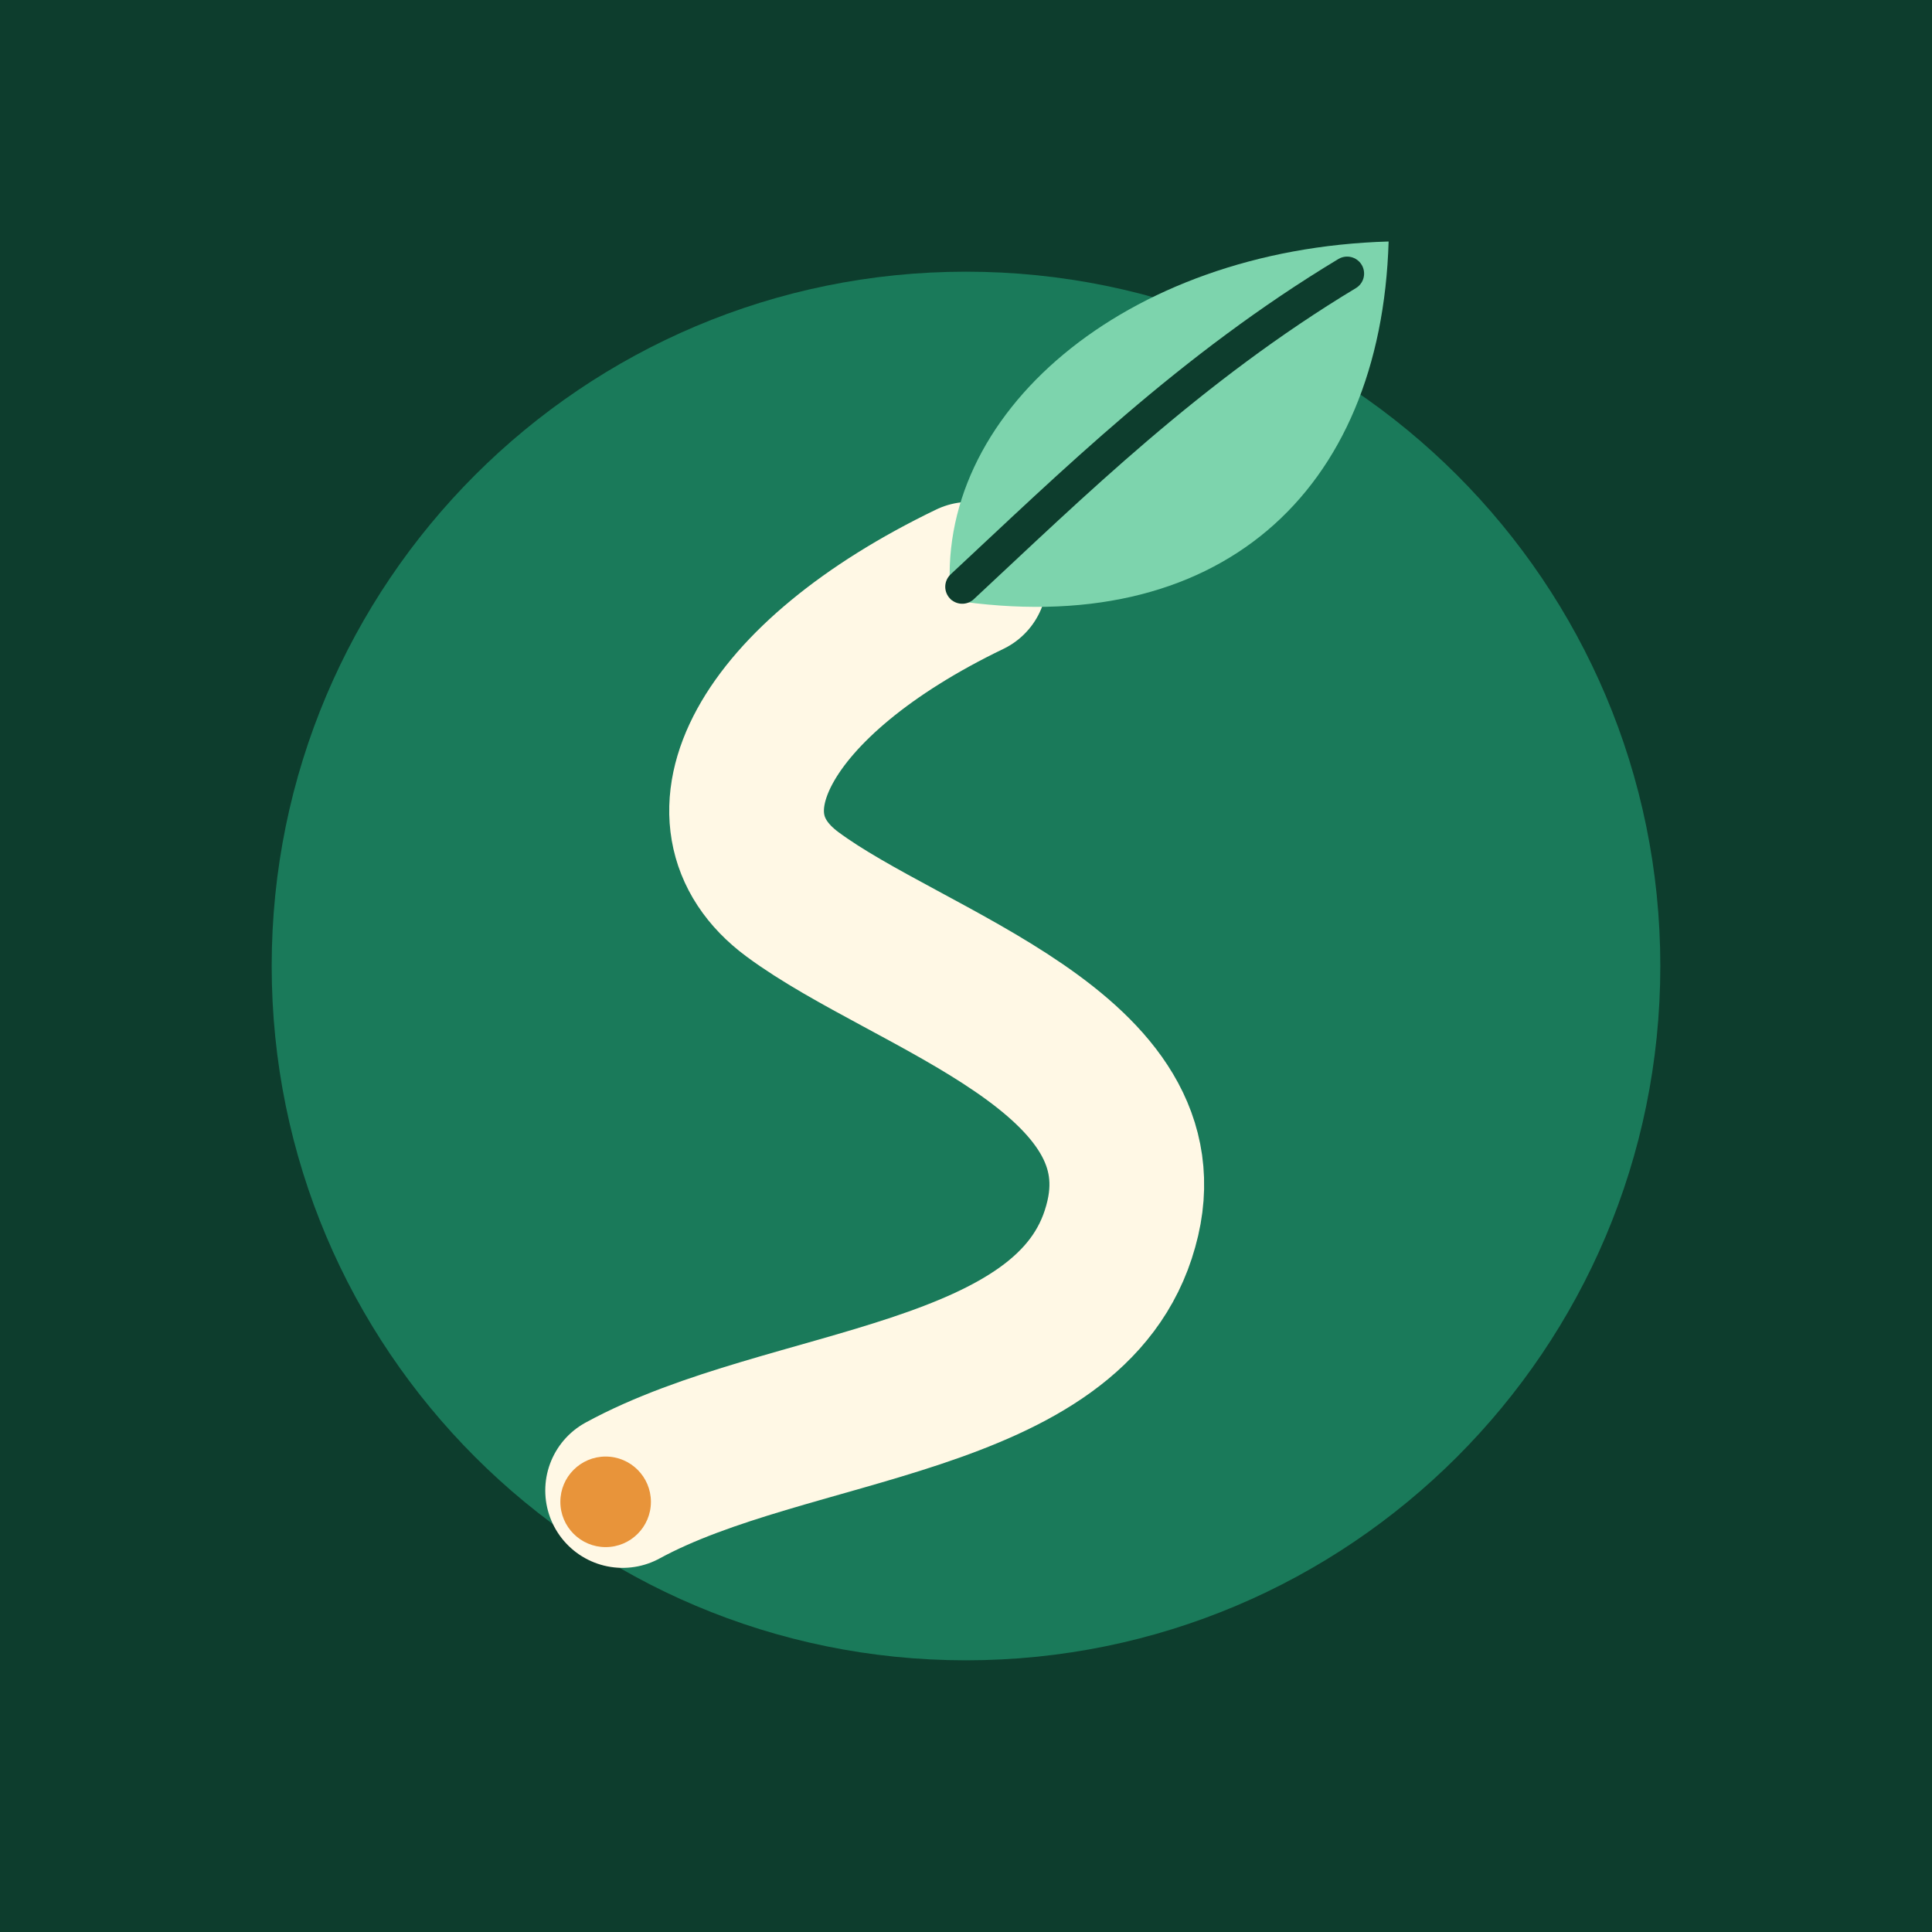
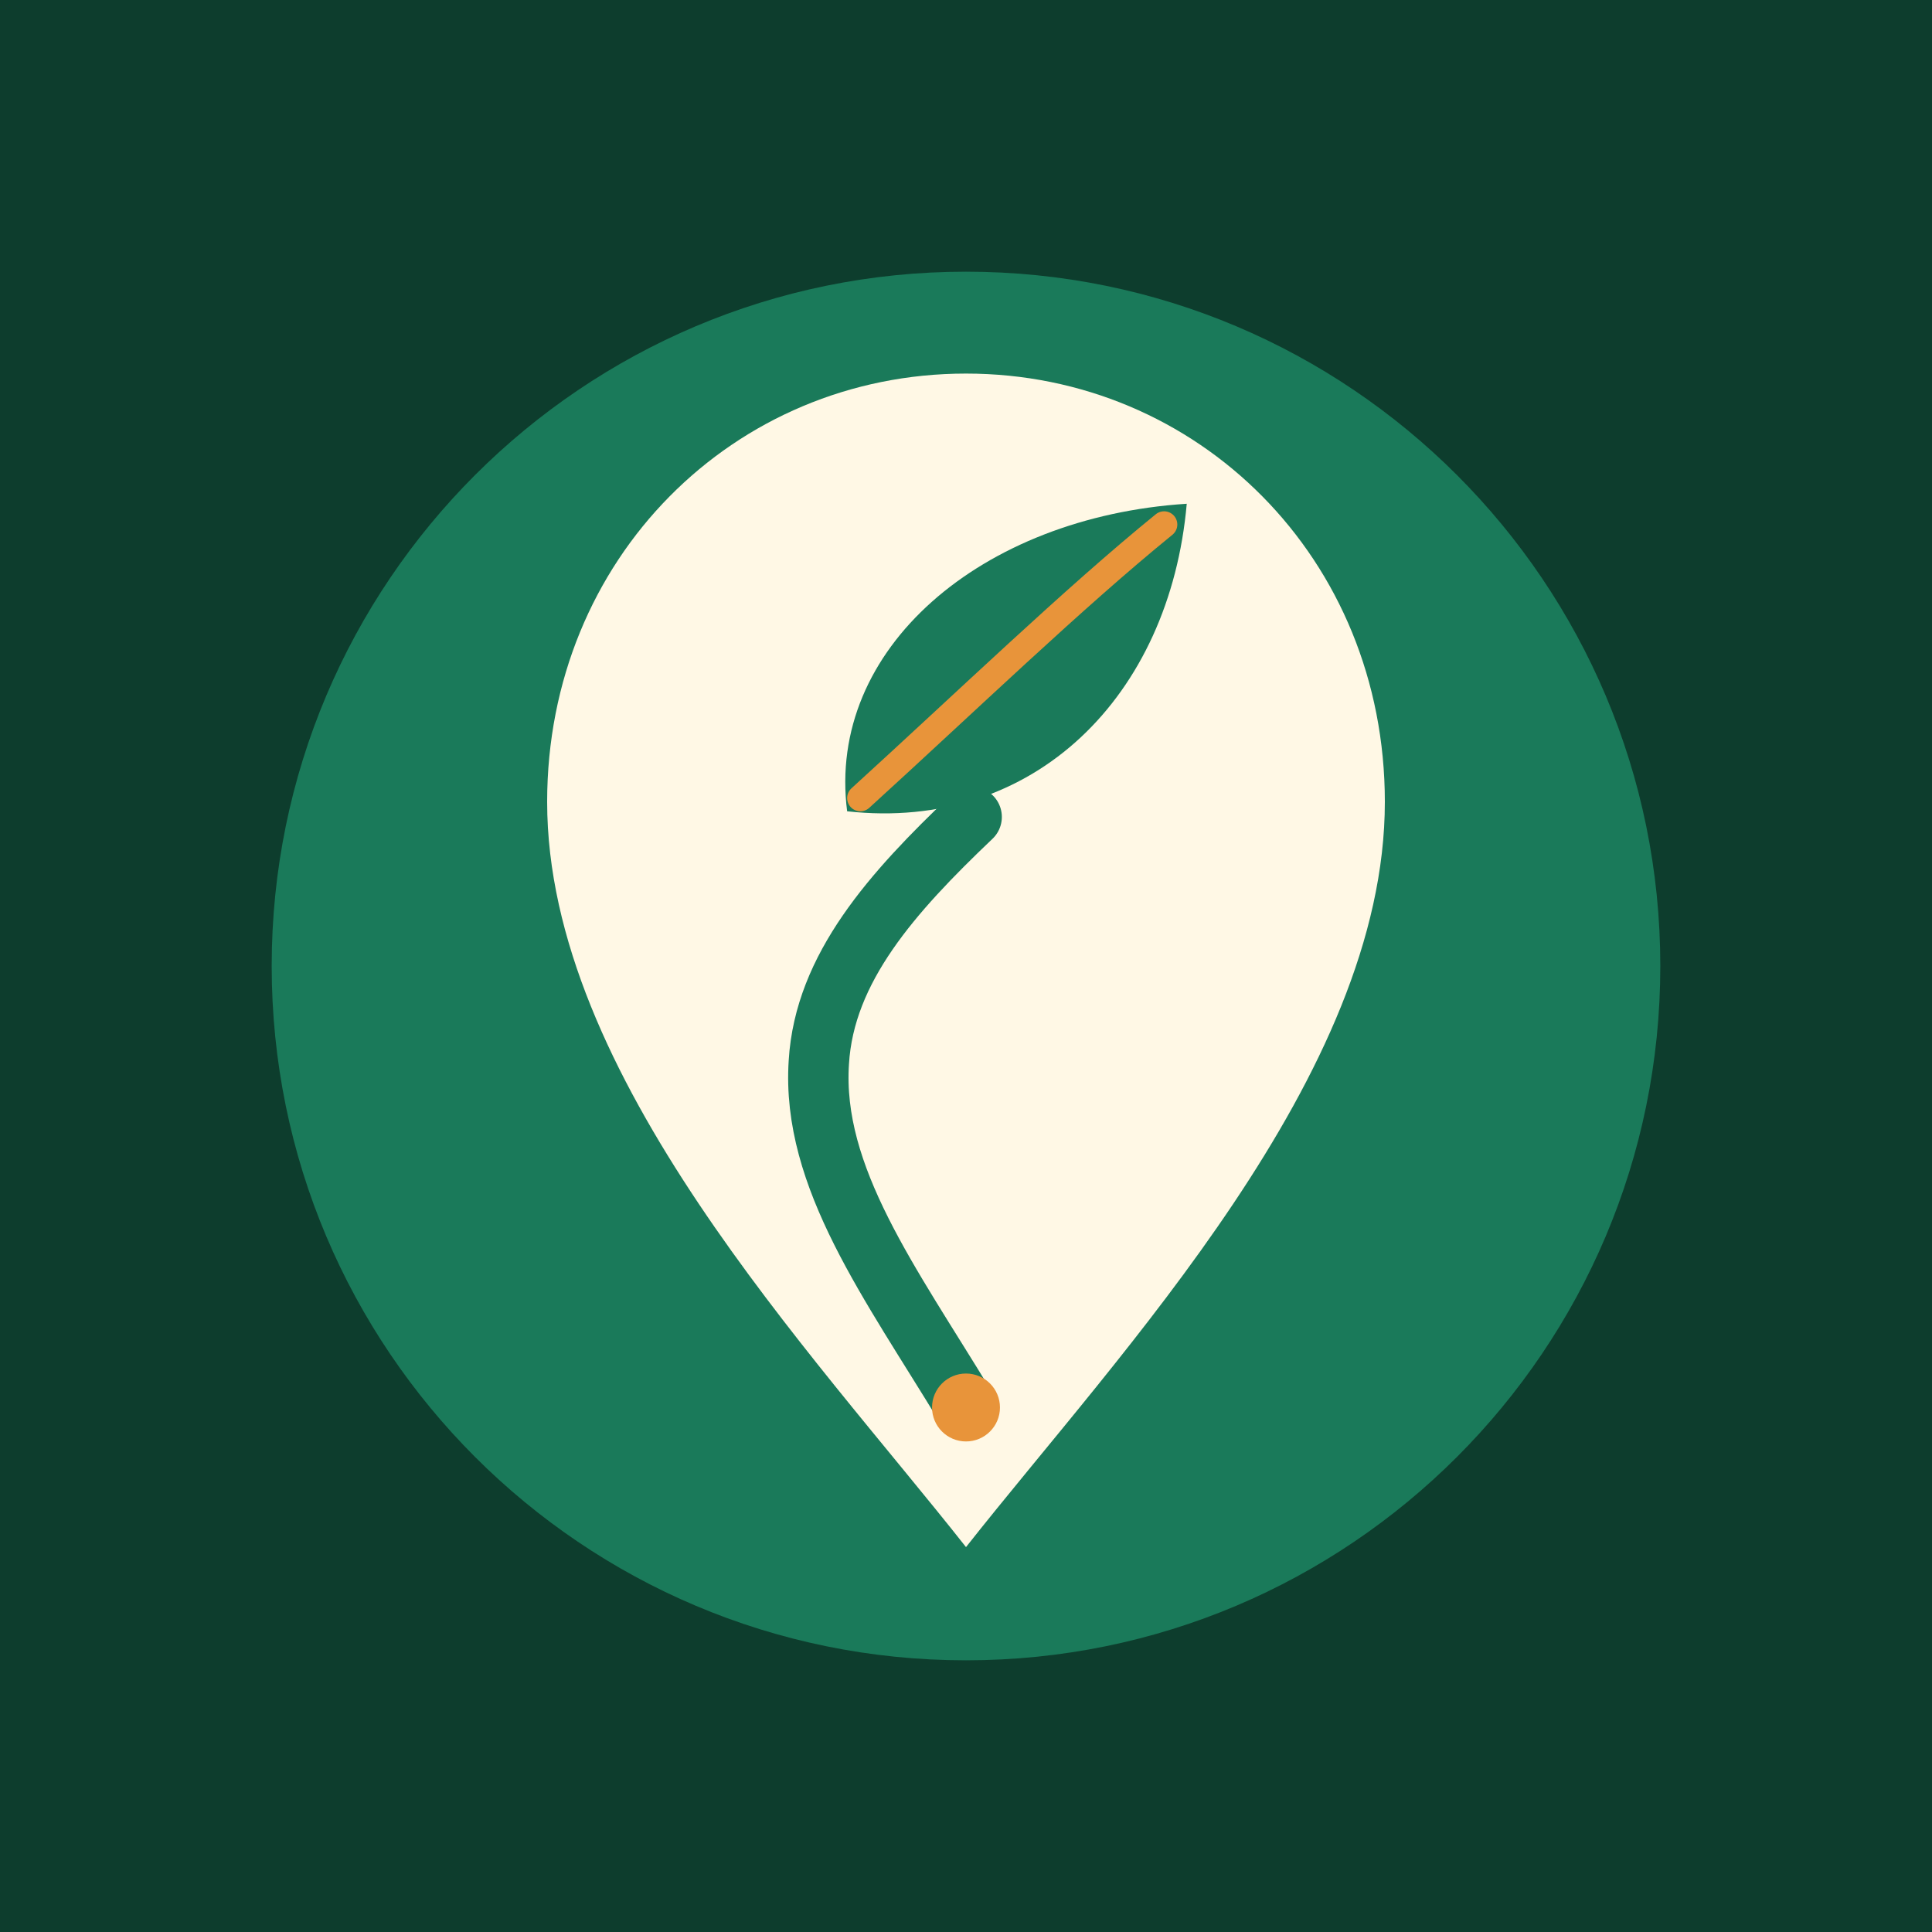
<svg xmlns="http://www.w3.org/2000/svg" width="1024" height="1024" viewBox="0 0 1024 1024">
  <rect width="1024" height="1024" fill="#0D3D2D" />
  <circle cx="512" cy="512" r="368" fill="#1A7A5A" />
-   <path d="M 330 790 C 418 742 568 744 594 650 C 620 558 482 520 420 474 C 366 434 404 360 514 307" fill="none" stroke="#FFF8E5" stroke-width="82" stroke-linecap="round" stroke-linejoin="round" />
-   <path d="M 504 318 C 494 220 596 132 736 128 C 732 261 646 340 504 318 Z" fill="#7DD4AD" />
-   <path d="M 510 311 C 568 257 631 195 714 145" fill="none" stroke="#0D3D2D" stroke-width="18" stroke-linecap="round" />
-   <circle cx="321" cy="796" r="24" fill="#E8943A" />
+   <path d="M 512 820 C 430 716 290 570 290 425 C 290 296 389 198 512 198 C 635 198 734 296 734 425 C 734 570 594 716 512 820 Z" fill="#FFF8E5" />
+   <path d="M 512 746 C 472 680 430 624 434 563 C 437 513 473 473 515 433" fill="none" stroke="#1A7A5A" stroke-width="32" stroke-linecap="round" />
+   <path d="M 449 430 C 438 344 520 274 629 267 C 620 369 548 441 449 430 Z" fill="#1A7A5A" />
+   <path d="M 456 423 C 512 372 569 317 617 278" fill="none" stroke="#E8943A" stroke-width="14" stroke-linecap="round" />
+   <circle cx="512" cy="746" r="18" fill="#E8943A" />
</svg>
